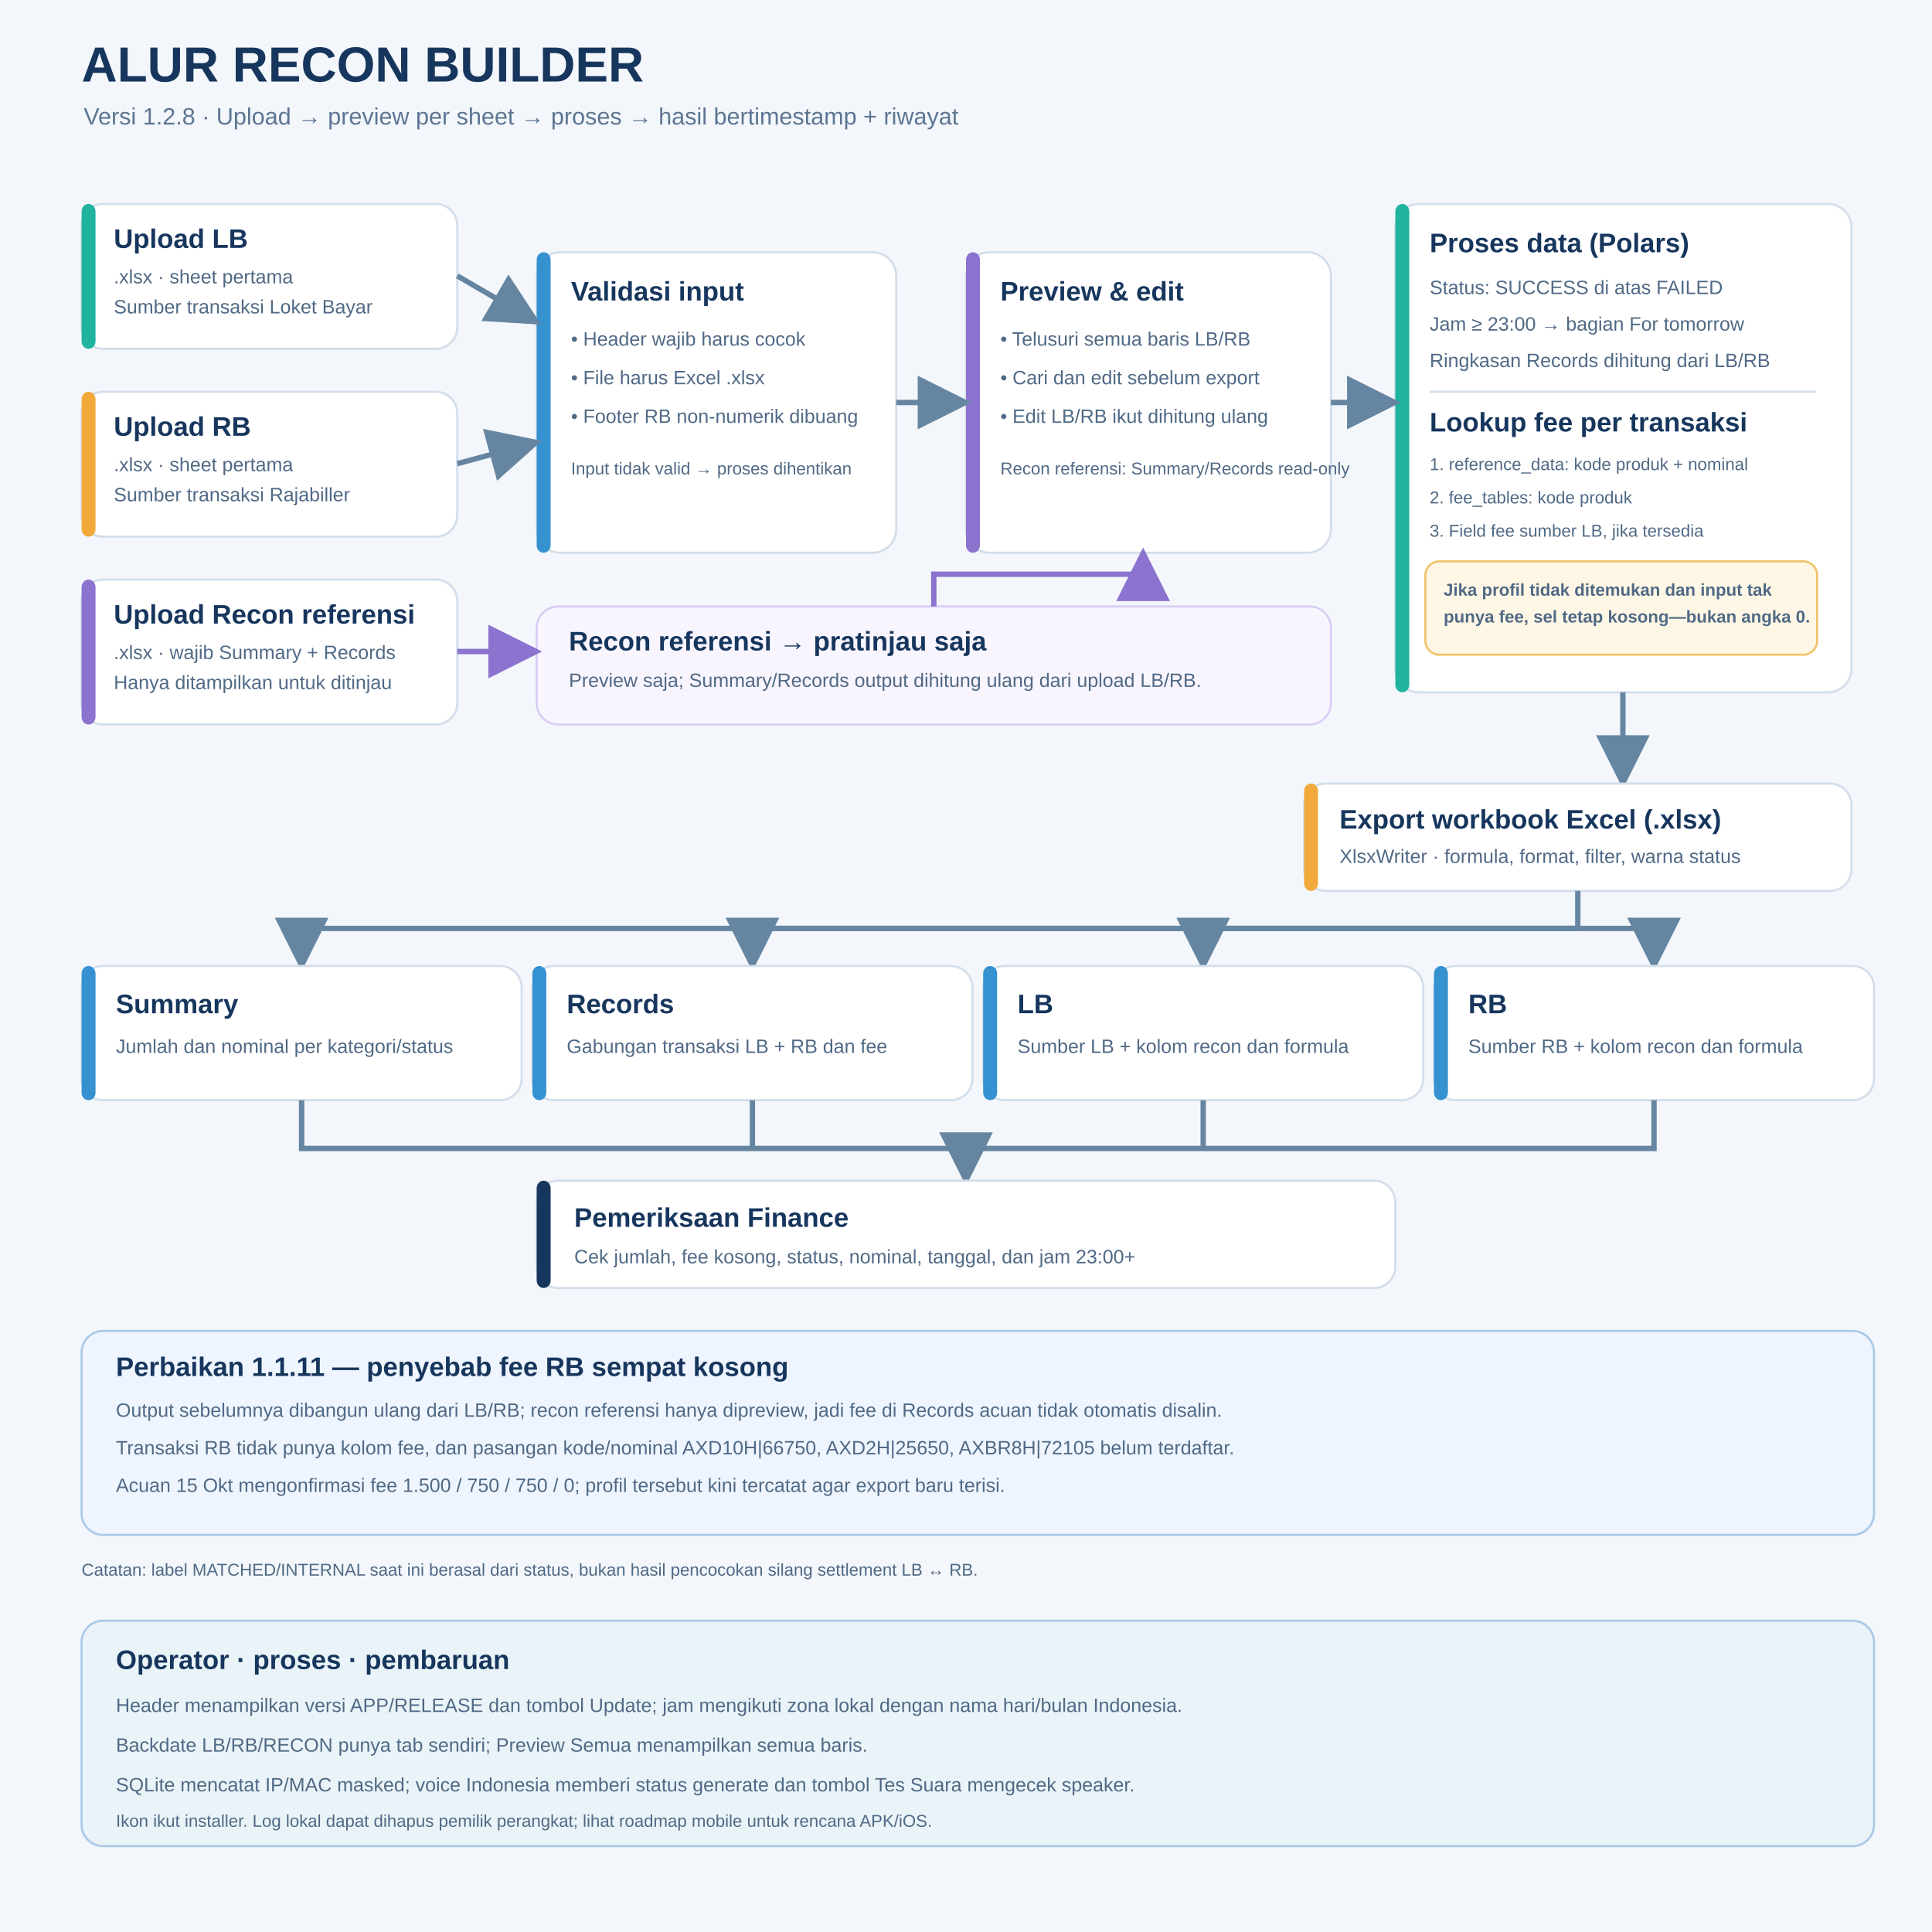
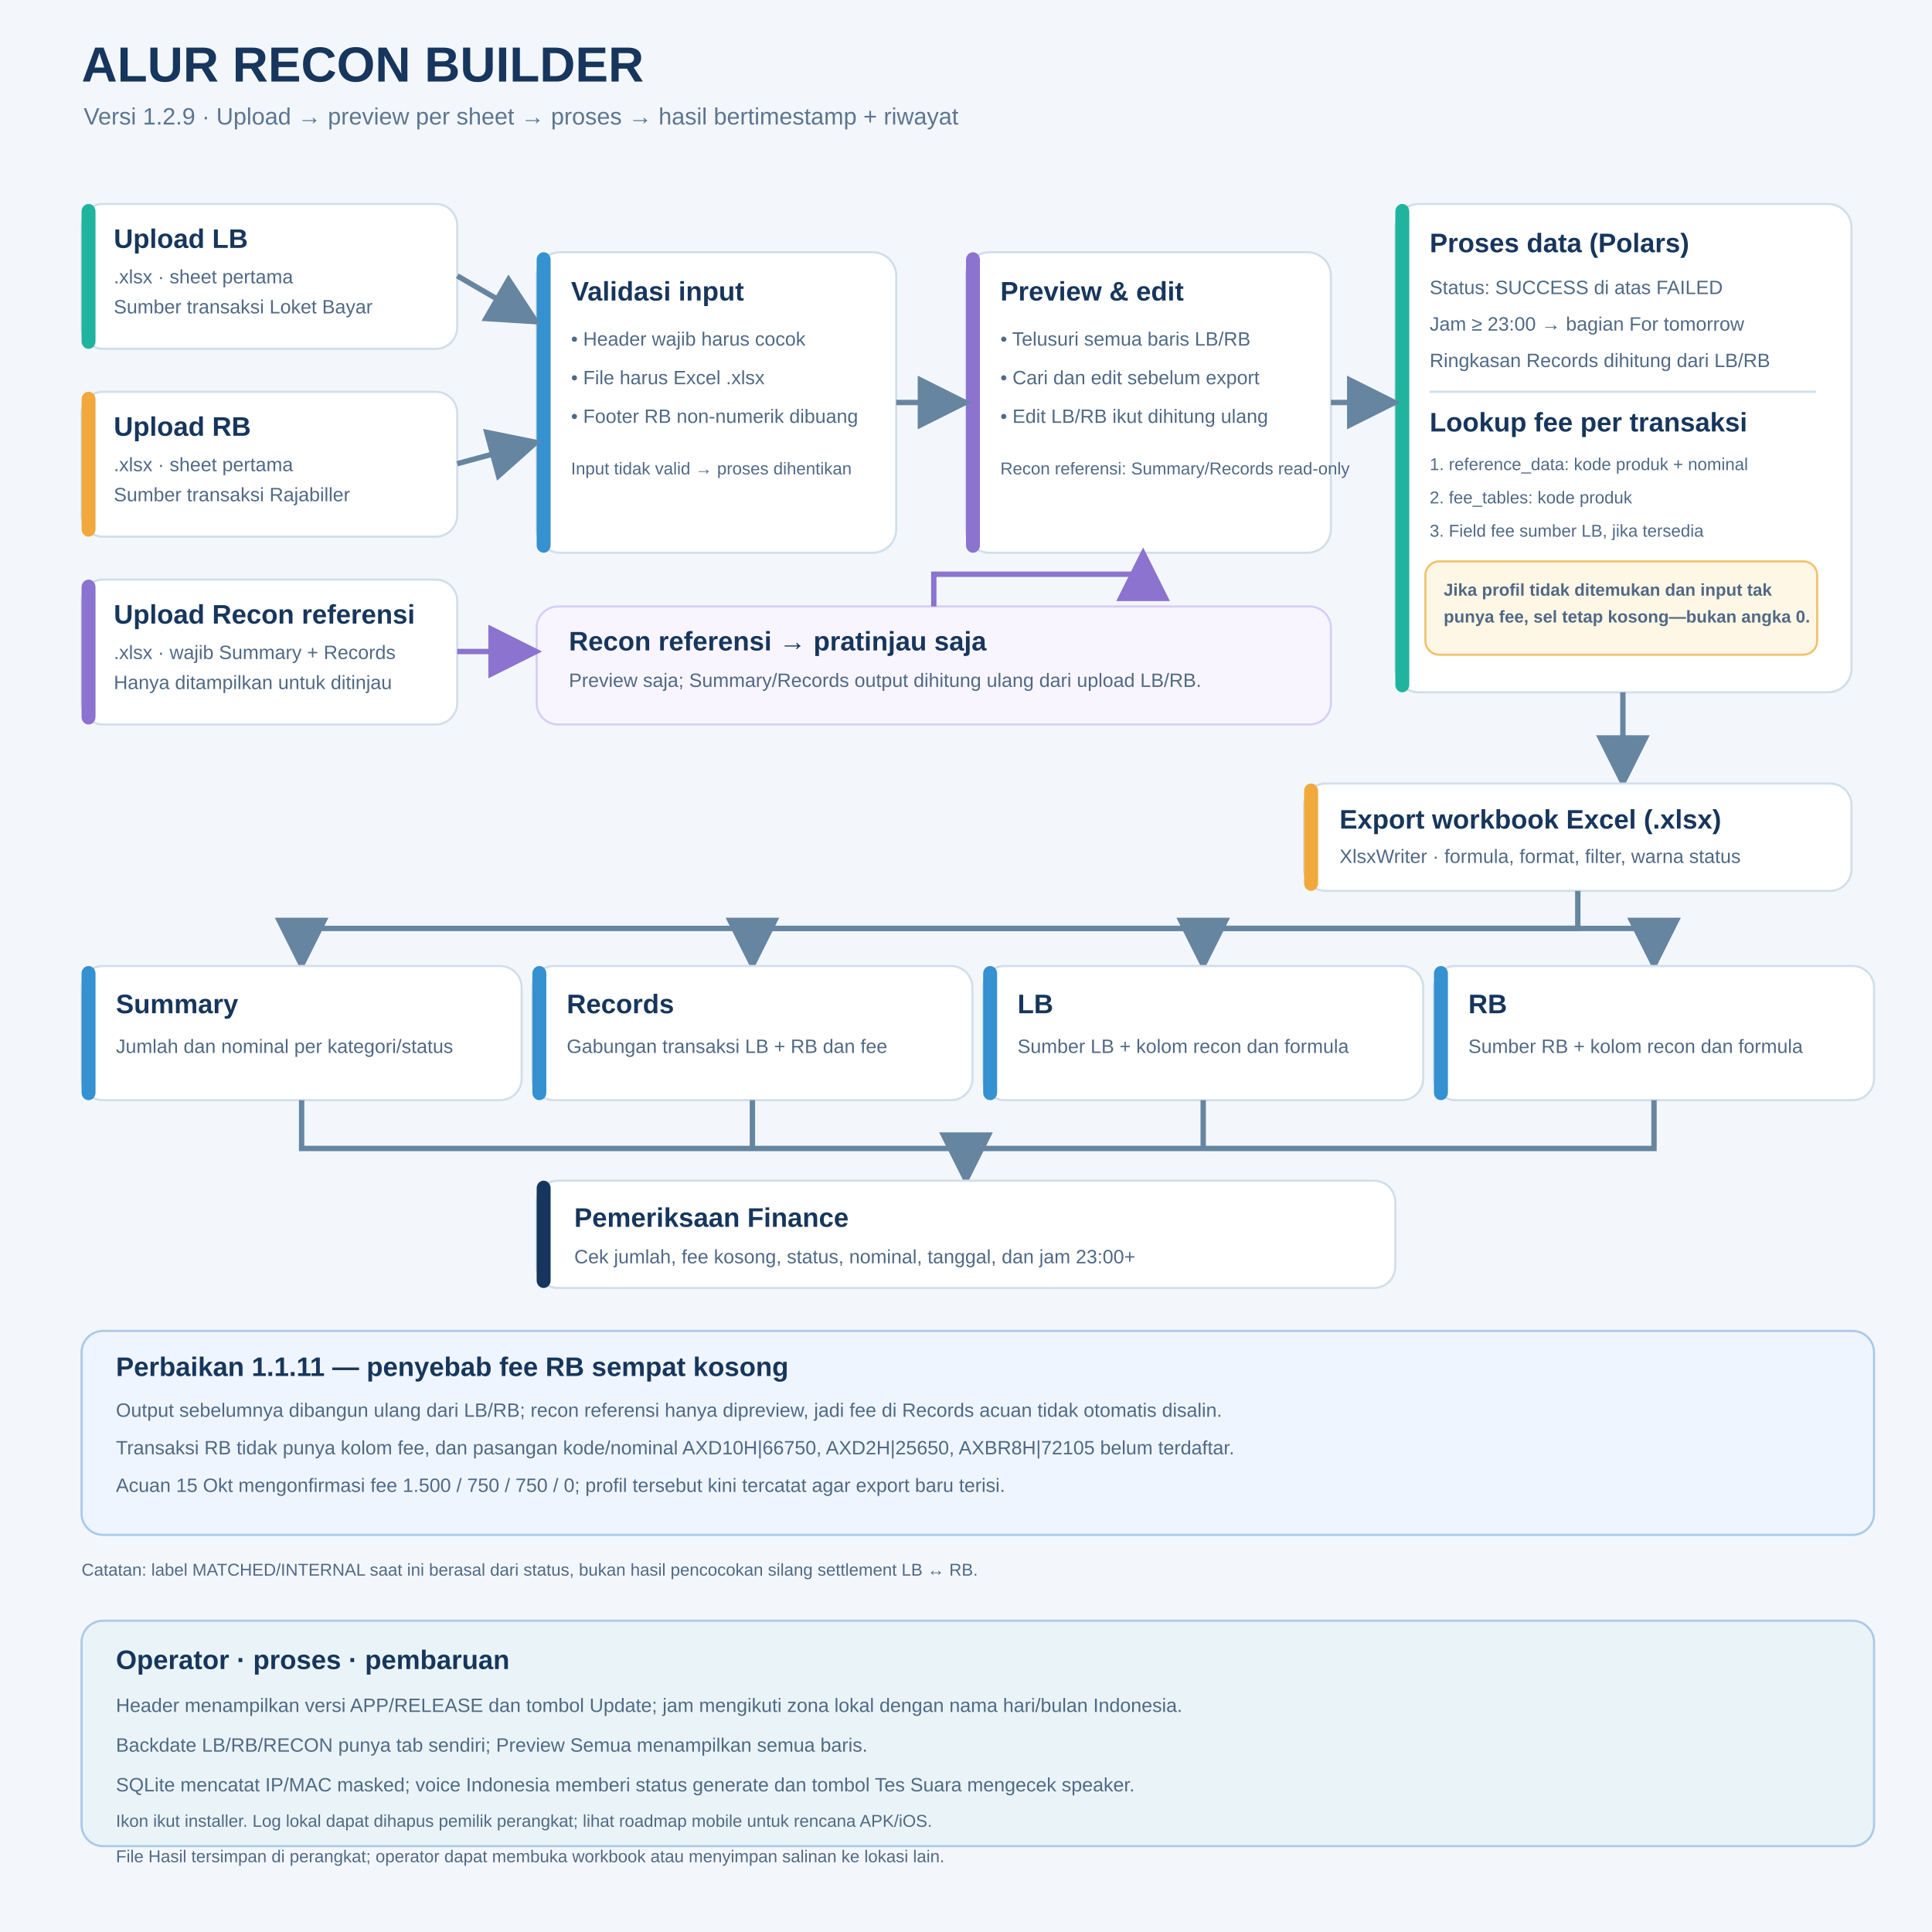
<svg xmlns="http://www.w3.org/2000/svg" width="1800" height="1800" viewBox="0 0 1800 1800">
  <defs>
    <marker id="arrow" markerWidth="12" markerHeight="12" refX="10" refY="6" orient="auto">
      <path d="M1 1 L11 6 L1 11 Z" fill="#6685a1" />
    </marker>
    <marker id="arrow-purple" markerWidth="12" markerHeight="12" refX="10" refY="6" orient="auto">
      <path d="M1 1 L11 6 L1 11 Z" fill="#8b73cf" />
    </marker>
    <style>
      text { font-family: Arial, Helvetica, sans-serif; fill: #17365d; }
      .title { font-size: 46px; font-weight: 700; }
      .subtitle { font-size: 22px; fill: #5d7591; }
      .heading { font-size: 25px; font-weight: 700; }
      .body { font-size: 18px; fill: #506985; }
      .small { font-size: 16px; fill: #506985; }
      .card { fill: #ffffff; stroke: #d2deea; stroke-width: 2; }
      .connector { fill: none; stroke: #6685a1; stroke-width: 5; marker-end: url(#arrow); }
      .reference { fill: none; stroke: #8b73cf; stroke-width: 5; marker-end: url(#arrow-purple); }
    </style>
  </defs>
  <rect width="1800" height="1800" fill="#f3f7fb" />
  <text x="76" y="76" class="title">ALUR RECON BUILDER</text>
-   <text x="78" y="116" class="subtitle">Versi 1.2.8 · Upload → preview per sheet → proses → hasil bertimestamp + riwayat</text>
+   <text x="78" y="116" class="subtitle">Versi 1.2.9 · Upload → preview per sheet → proses → hasil bertimestamp + riwayat</text>
  <rect x="76" y="190" width="350" height="135" rx="20" class="card" />
  <rect x="76" y="190" width="13" height="135" rx="7" fill="#20b49f" />
  <text x="106" y="231" class="heading">Upload LB</text>
  <text x="106" y="264" class="body">.xlsx · sheet pertama</text>
  <text x="106" y="292" class="body">Sumber transaksi Loket Bayar</text>
  <rect x="76" y="365" width="350" height="135" rx="20" class="card" />
  <rect x="76" y="365" width="13" height="135" rx="7" fill="#f2a93b" />
  <text x="106" y="406" class="heading">Upload RB</text>
  <text x="106" y="439" class="body">.xlsx · sheet pertama</text>
  <text x="106" y="467" class="body">Sumber transaksi Rajabiller</text>
  <rect x="76" y="540" width="350" height="135" rx="20" class="card" />
  <rect x="76" y="540" width="13" height="135" rx="7" fill="#8b73cf" />
  <text x="106" y="581" class="heading">Upload Recon referensi</text>
  <text x="106" y="614" class="body">.xlsx · wajib Summary + Records</text>
  <text x="106" y="642" class="body">Hanya ditampilkan untuk ditinjau</text>
  <rect x="500" y="235" width="335" height="280" rx="22" class="card" />
  <rect x="500" y="235" width="13" height="280" rx="7" fill="#3591d0" />
  <text x="532" y="280" class="heading">Validasi input</text>
  <text x="532" y="322" class="body">• Header wajib harus cocok</text>
  <text x="532" y="358" class="body">• File harus Excel .xlsx</text>
  <text x="532" y="394" class="body">• Footer RB non-numerik dibuang</text>
  <text x="532" y="442" class="small">Input tidak valid → proses dihentikan</text>
  <rect x="900" y="235" width="340" height="280" rx="22" class="card" />
  <rect x="900" y="235" width="13" height="280" rx="7" fill="#8b73cf" />
  <text x="932" y="280" class="heading">Preview &amp; edit</text>
  <text x="932" y="322" class="body">• Telusuri semua baris LB/RB</text>
  <text x="932" y="358" class="body">• Cari dan edit sebelum export</text>
  <text x="932" y="394" class="body">• Edit LB/RB ikut dihitung ulang</text>
  <text x="932" y="442" class="small">Recon referensi: Summary/Records read-only</text>
  <rect x="1300" y="190" width="425" height="455" rx="22" class="card" />
  <rect x="1300" y="190" width="13" height="455" rx="7" fill="#20b49f" />
  <text x="1332" y="235" class="heading">Proses data (Polars)</text>
  <text x="1332" y="274" class="body">Status: SUCCESS di atas FAILED</text>
  <text x="1332" y="308" class="body">Jam ≥ 23:00 → bagian For tomorrow</text>
  <text x="1332" y="342" class="body">Ringkasan Records dihitung dari LB/RB</text>
  <line x1="1332" y1="365" x2="1692" y2="365" stroke="#d2deea" stroke-width="2" />
  <text x="1332" y="402" class="heading">Lookup fee per transaksi</text>
  <text x="1332" y="438" class="small">1. reference_data: kode produk + nominal</text>
  <text x="1332" y="469" class="small">2. fee_tables: kode produk</text>
  <text x="1332" y="500" class="small">3. Field fee sumber LB, jika tersedia</text>
  <rect x="1328" y="523" width="365" height="87" rx="13" fill="#fff7e6" stroke="#f0c36d" stroke-width="2" />
  <text x="1345" y="555" class="small" font-weight="700">Jika profil tidak ditemukan dan input tak</text>
  <text x="1345" y="580" class="small" font-weight="700">punya fee, sel tetap kosong—bukan angka 0.</text>
  <rect x="500" y="565" width="740" height="110" rx="20" fill="#f8f5ff" stroke="#d8cef5" stroke-width="2" />
  <text x="530" y="606" class="heading">Recon referensi → pratinjau saja</text>
  <text x="530" y="640" class="body">Preview saja; Summary/Records output dihitung ulang dari upload LB/RB.</text>
  <path d="M426 257 L500 300" class="connector" />
  <path d="M426 432 L500 412" class="connector" />
  <path d="M835 375 L900 375" class="connector" />
  <path d="M1240 375 L1300 375" class="connector" />
  <path d="M426 607 L500 607" class="reference" />
  <path d="M870 565 L870 535 L1065 535 L1065 515" class="reference" />
  <path d="M1512 645 L1512 730" class="connector" />
  <rect x="1215" y="730" width="510" height="100" rx="20" class="card" />
  <rect x="1215" y="730" width="13" height="100" rx="7" fill="#f2a93b" />
  <text x="1248" y="772" class="heading">Export workbook Excel (.xlsx)</text>
  <text x="1248" y="804" class="body">XlsxWriter · formula, format, filter, warna status</text>
  <path d="M1470 830 L1470 865 L281 865 L281 900" class="connector" />
  <path d="M1470 865 L701 865 L701 900" class="connector" />
  <path d="M1470 865 L1121 865 L1121 900" class="connector" />
  <path d="M1470 865 L1541 865 L1541 900" class="connector" />
  <rect x="76" y="900" width="410" height="125" rx="20" class="card" />
  <rect x="76" y="900" width="13" height="125" rx="7" fill="#3591d0" />
  <text x="108" y="944" class="heading">Summary</text>
  <text x="108" y="981" class="body">Jumlah dan nominal per kategori/status</text>
  <rect x="496" y="900" width="410" height="125" rx="20" class="card" />
  <rect x="496" y="900" width="13" height="125" rx="7" fill="#3591d0" />
  <text x="528" y="944" class="heading">Records</text>
  <text x="528" y="981" class="body">Gabungan transaksi LB + RB dan fee</text>
  <rect x="916" y="900" width="410" height="125" rx="20" class="card" />
  <rect x="916" y="900" width="13" height="125" rx="7" fill="#3591d0" />
  <text x="948" y="944" class="heading">LB</text>
  <text x="948" y="981" class="body">Sumber LB + kolom recon dan formula</text>
  <rect x="1336" y="900" width="410" height="125" rx="20" class="card" />
  <rect x="1336" y="900" width="13" height="125" rx="7" fill="#3591d0" />
  <text x="1368" y="944" class="heading">RB</text>
  <text x="1368" y="981" class="body">Sumber RB + kolom recon dan formula</text>
  <path d="M281 1025 L281 1070 L900 1070 L900 1100" class="connector" />
  <path d="M701 1025 L701 1070" fill="none" stroke="#6685a1" stroke-width="5" />
  <path d="M1121 1025 L1121 1070" fill="none" stroke="#6685a1" stroke-width="5" />
  <path d="M1541 1025 L1541 1070 L900 1070" fill="none" stroke="#6685a1" stroke-width="5" />
  <rect x="500" y="1100" width="800" height="100" rx="20" class="card" />
  <rect x="500" y="1100" width="13" height="100" rx="7" fill="#17365d" />
  <text x="535" y="1143" class="heading">Pemeriksaan Finance</text>
  <text x="535" y="1177" class="body">Cek jumlah, fee kosong, status, nominal, tanggal, dan jam 23:00+</text>
  <rect x="76" y="1240" width="1670" height="190" rx="20" fill="#eef5ff" stroke="#aac9e8" stroke-width="2" />
  <text x="108" y="1282" class="heading">Perbaikan 1.1.11 — penyebab fee RB sempat kosong</text>
  <text x="108" y="1320" class="body">Output sebelumnya dibangun ulang dari LB/RB; recon referensi hanya dipreview, jadi fee di Records acuan tidak otomatis disalin.</text>
  <text x="108" y="1355" class="body">Transaksi RB tidak punya kolom fee, dan pasangan kode/nominal AXD10H|66750, AXD2H|25650, AXBR8H|72105 belum terdaftar.</text>
  <text x="108" y="1390" class="body">Acuan 15 Okt mengonfirmasi fee 1.500 / 750 / 750 / 0; profil tersebut kini tercatat agar export baru terisi.</text>
  <text x="76" y="1468" class="small">Catatan: label MATCHED/INTERNAL saat ini berasal dari status, bukan hasil pencocokan silang settlement LB ↔ RB.</text>
  <rect x="76" y="1510" width="1670" height="210" rx="20" fill="#eaf4f8" stroke="#aac9e8" stroke-width="2" />
  <text x="108" y="1555" class="heading">Operator · proses · pembaruan</text>
  <text x="108" y="1595" class="body">Header menampilkan versi APP/RELEASE dan tombol Update; jam mengikuti zona lokal dengan nama hari/bulan Indonesia.</text>
  <text x="108" y="1632" class="body">Backdate LB/RB/RECON punya tab sendiri; Preview Semua menampilkan semua baris.</text>
  <text x="108" y="1669" class="body">SQLite mencatat IP/MAC masked; voice Indonesia memberi status generate dan tombol Tes Suara mengecek speaker.</text>
  <text x="108" y="1702" class="small">Ikon ikut installer. Log lokal dapat dihapus pemilik perangkat; lihat roadmap mobile untuk rencana APK/iOS.</text>
+   <text x="108" y="1735" class="small">File Hasil tersimpan di perangkat; operator dapat membuka workbook atau menyimpan salinan ke lokasi lain.</text>
</svg>
